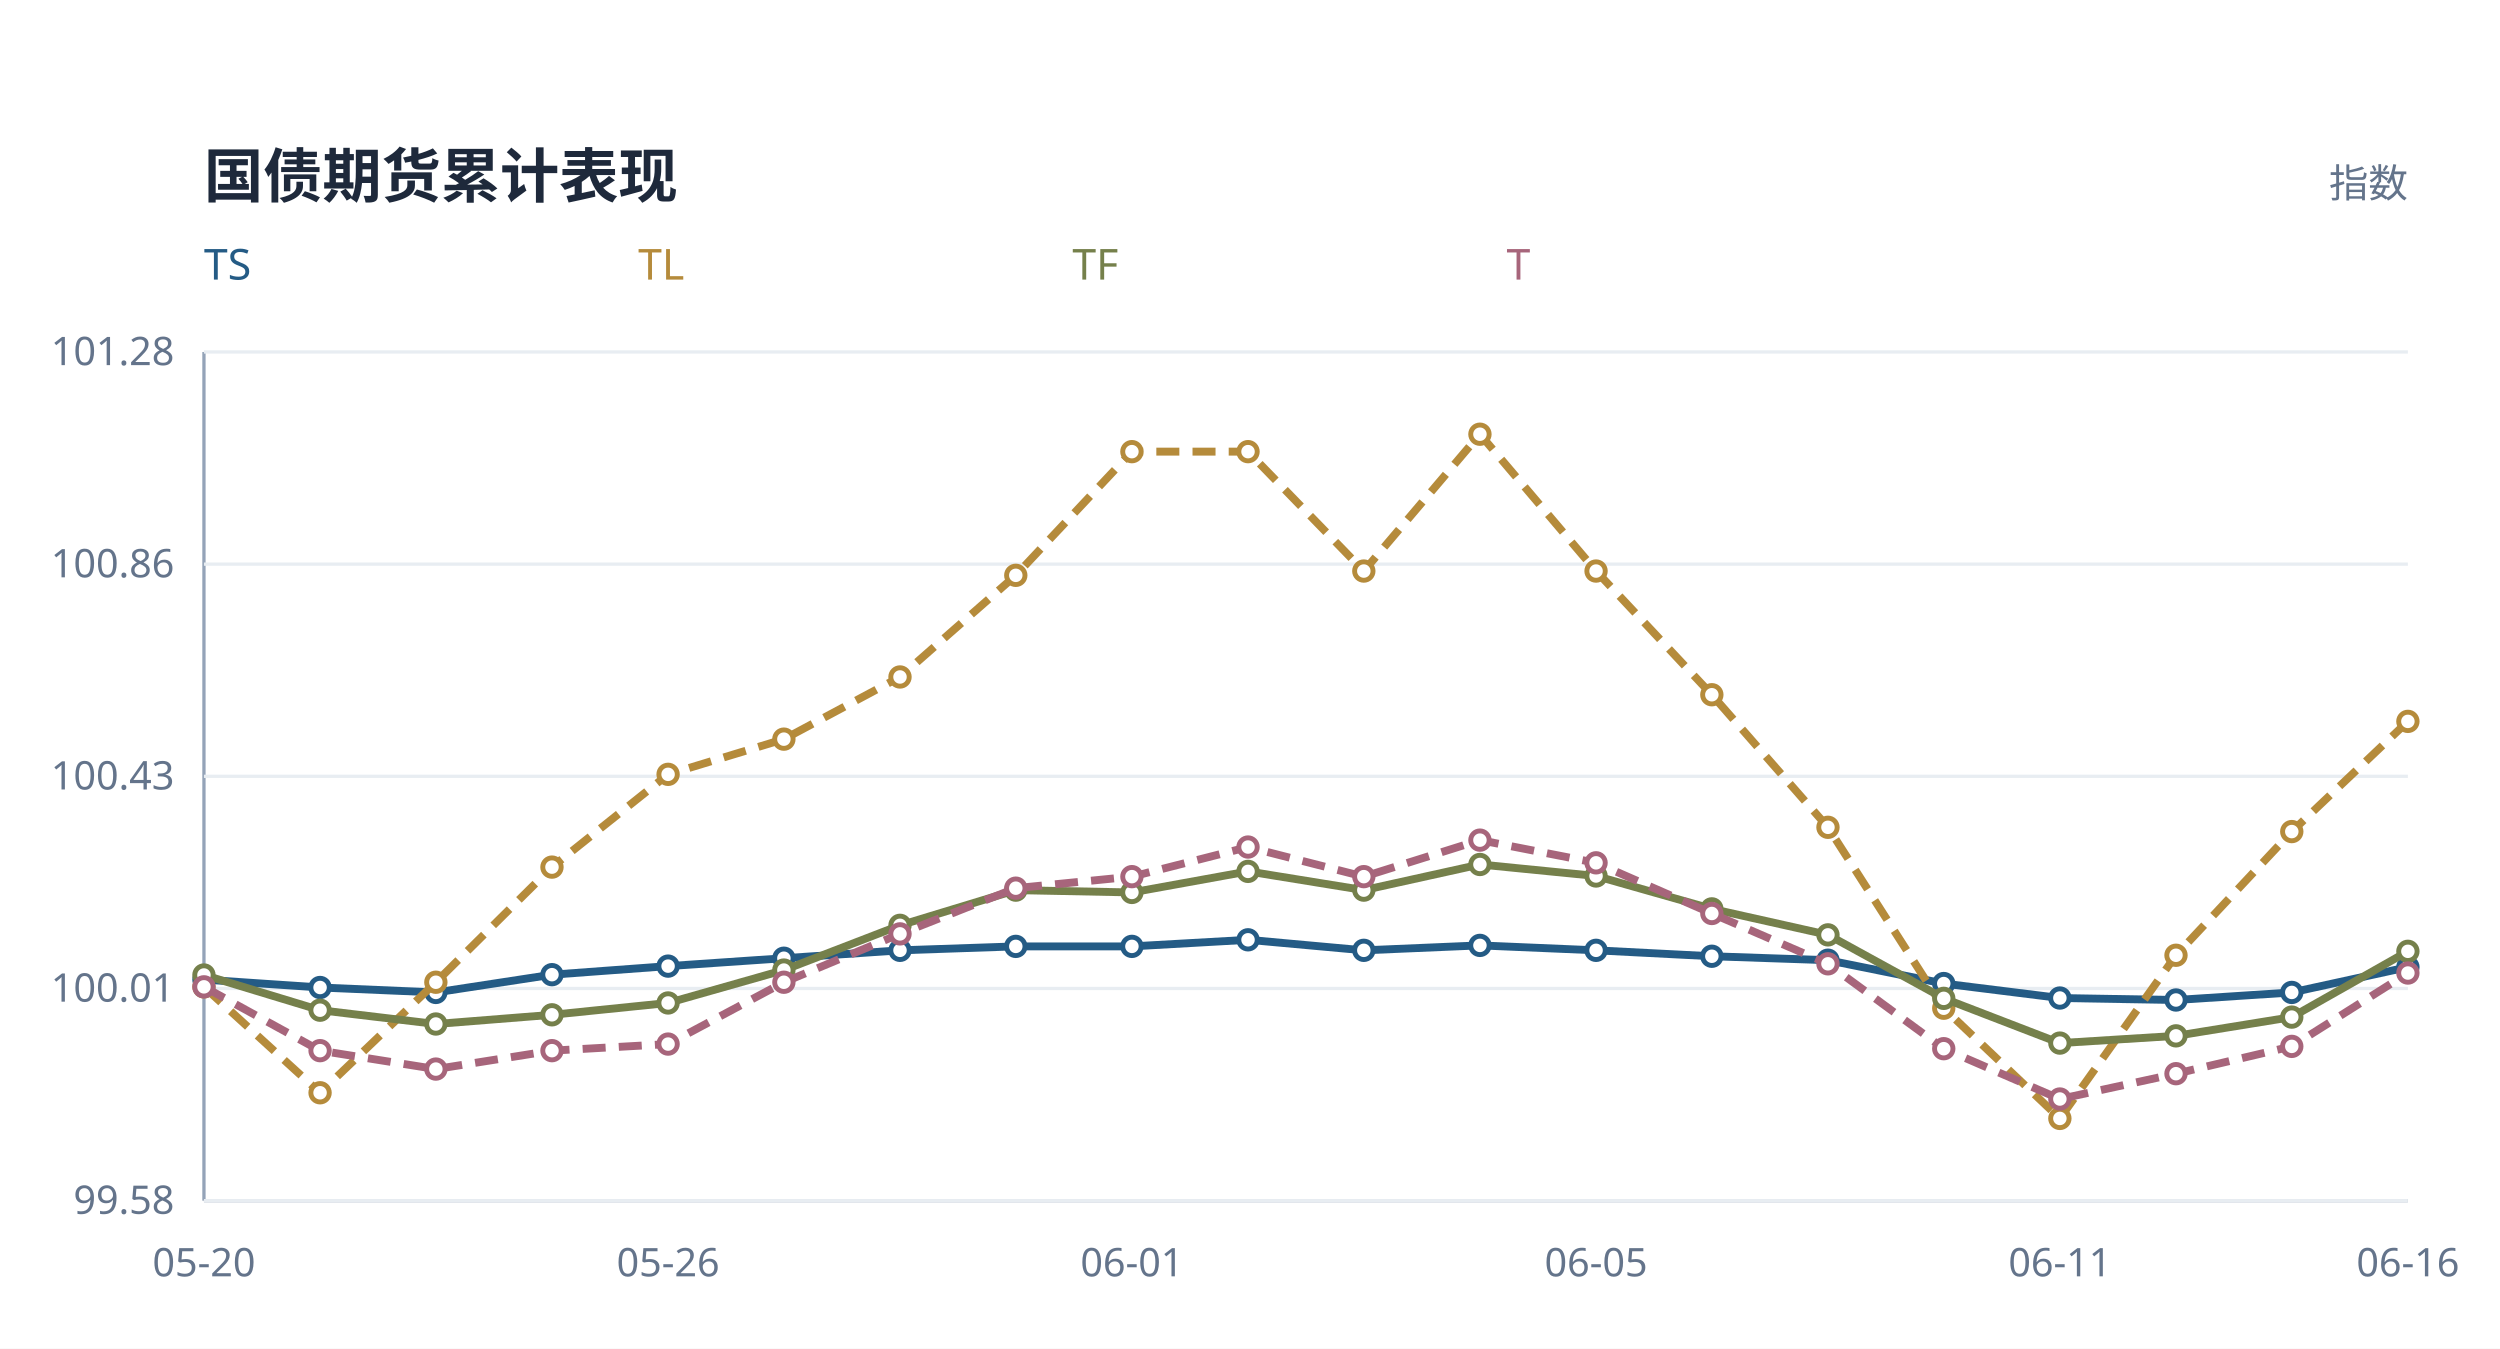
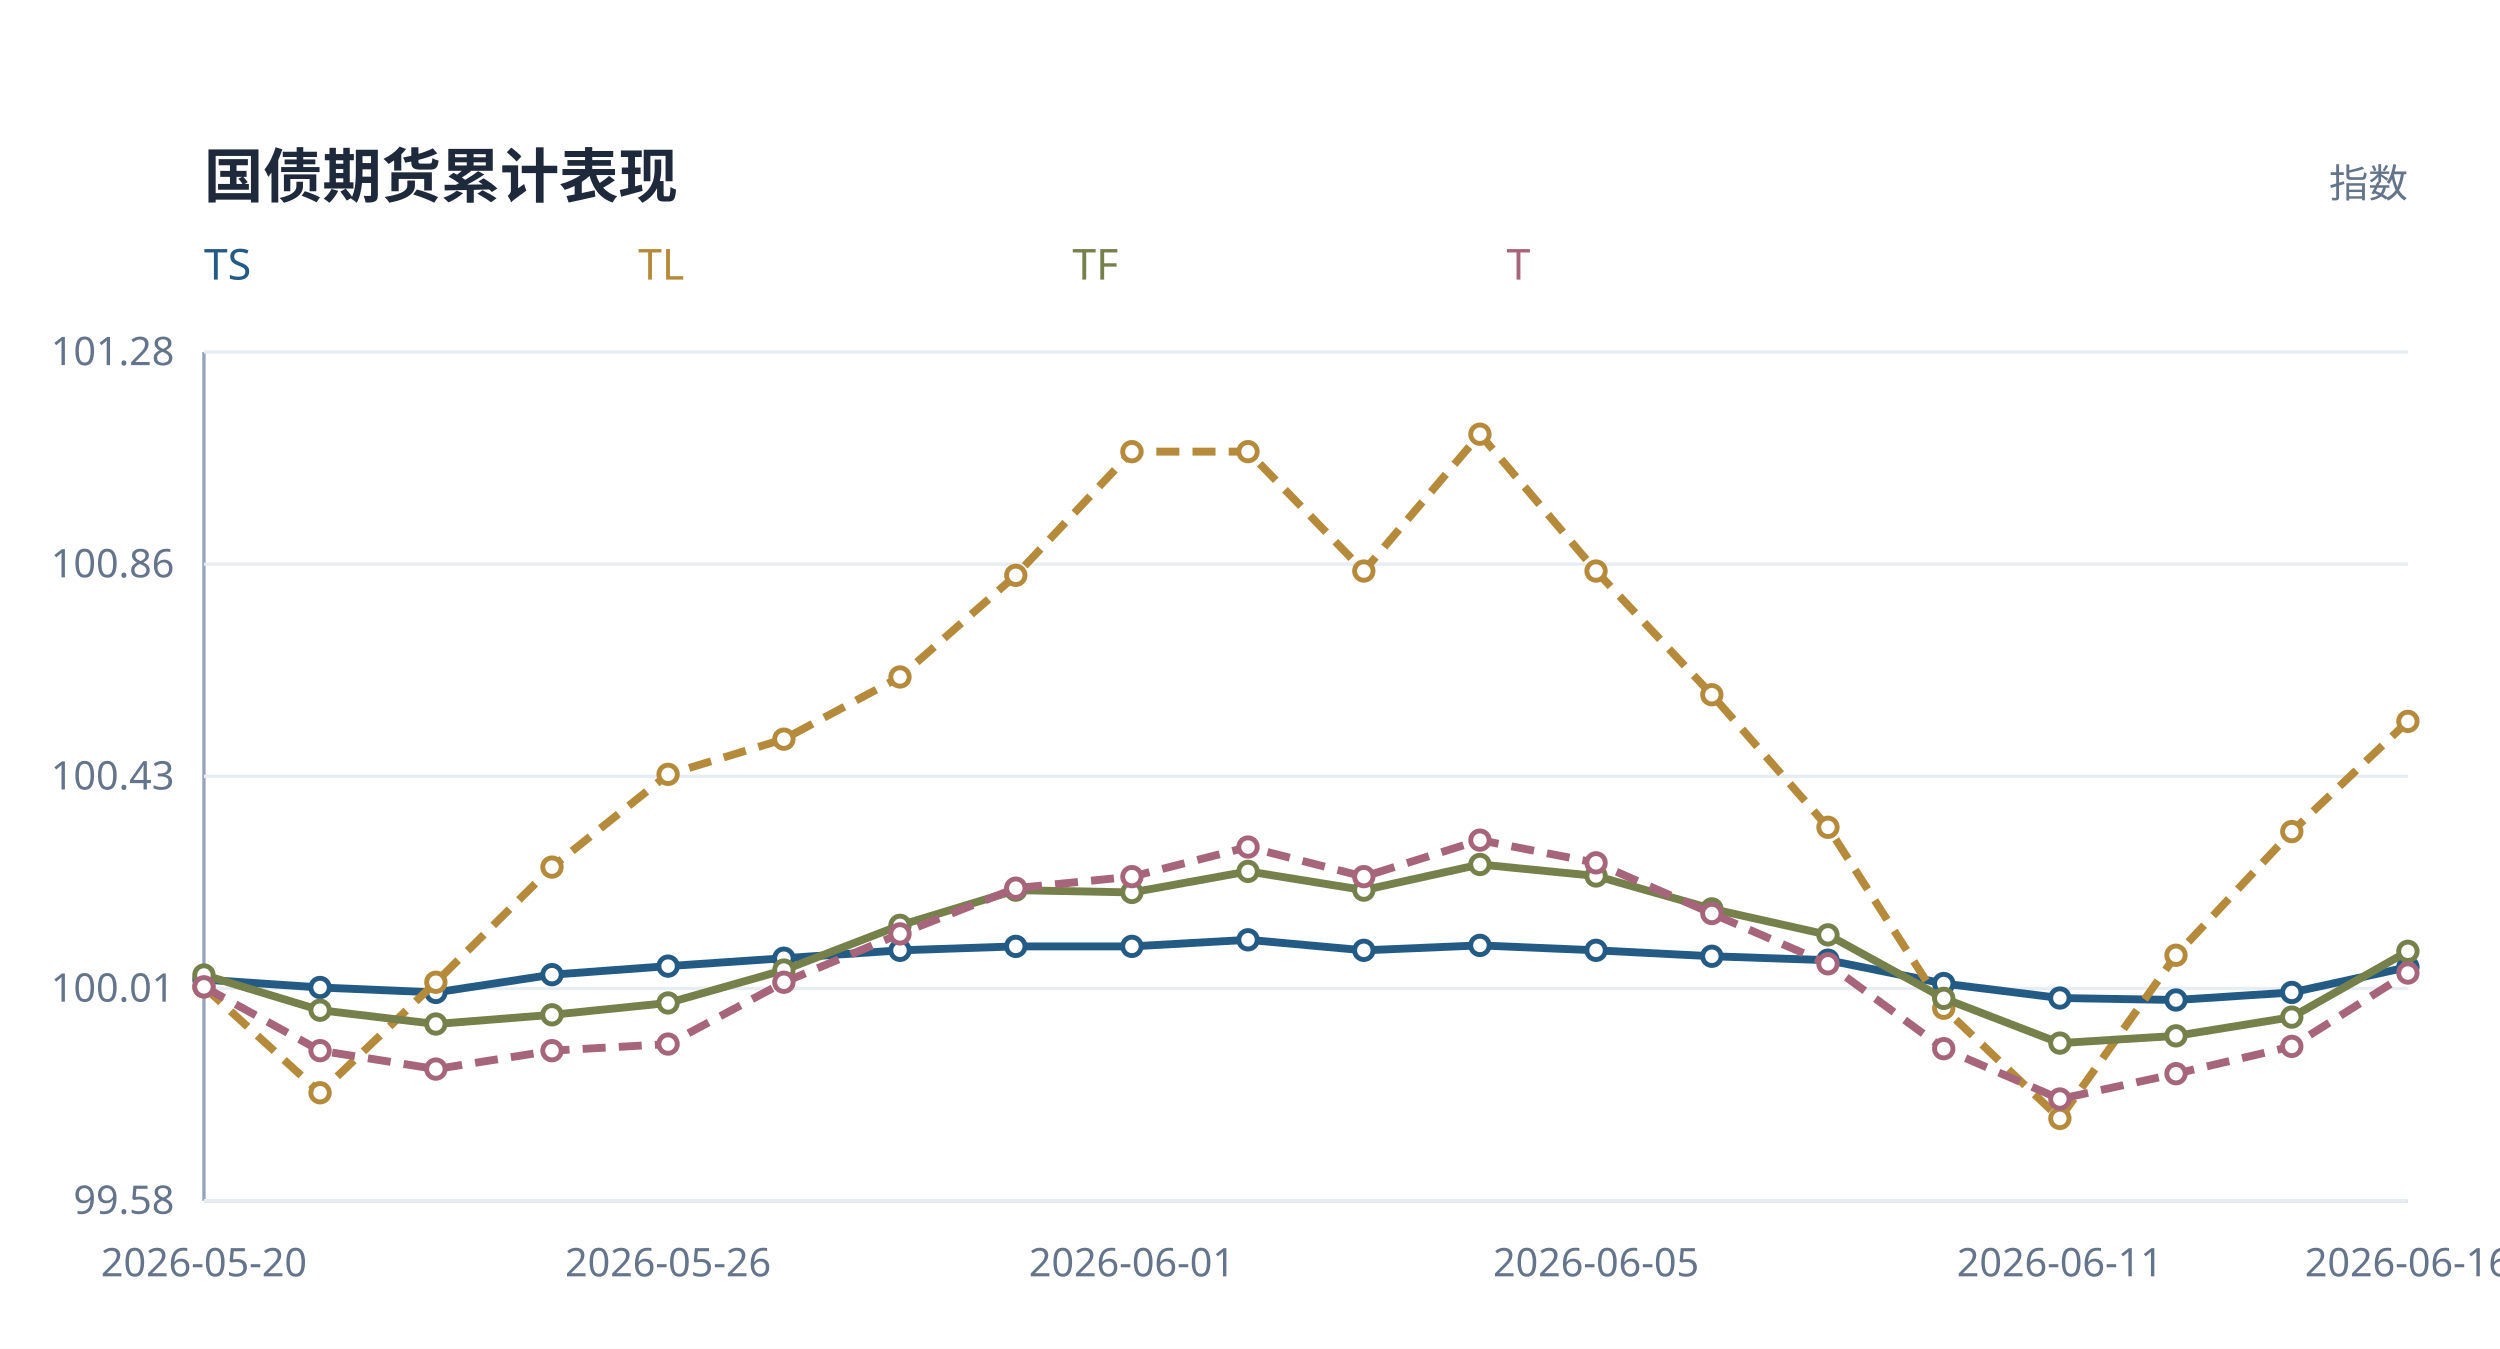
<svg xmlns="http://www.w3.org/2000/svg" width="760" height="410" viewBox="0 0 760 410">
  <rect width="100%" height="100%" fill="white" />
  <text x="62" y="60" font-family="sans-serif" fill="#1e293b" font-size="18" font-weight="600">国债期货累计表现</text>
  <line x1="62" y1="107" x2="62" y2="365" stroke="#94a3b8" />
  <line x1="62" y1="365" x2="732" y2="365" stroke="#94a3b8" />
  <line x1="62" y1="365.0" x2="732" y2="365.0" stroke="#e8edf2" />
  <text x="53" y="369.0" text-anchor="end" font-family="sans-serif" fill="#64748b" font-size="12">99.58</text>
  <line x1="62" y1="300.5" x2="732" y2="300.5" stroke="#e8edf2" />
  <text x="53" y="304.5" text-anchor="end" font-family="sans-serif" fill="#64748b" font-size="12">100.01</text>
  <line x1="62" y1="236.0" x2="732" y2="236.0" stroke="#e8edf2" />
  <text x="53" y="240.0" text-anchor="end" font-family="sans-serif" fill="#64748b" font-size="12">100.43</text>
  <line x1="62" y1="171.5" x2="732" y2="171.5" stroke="#e8edf2" />
  <text x="53" y="175.5" text-anchor="end" font-family="sans-serif" fill="#64748b" font-size="12">100.86</text>
  <line x1="62" y1="107.0" x2="732" y2="107.0" stroke="#e8edf2" />
  <text x="53" y="111.0" text-anchor="end" font-family="sans-serif" fill="#64748b" font-size="12">101.28</text>
  <text x="732" y="60" text-anchor="end" font-family="sans-serif" fill="#64748b" font-size="12">指数</text>
  <polyline points="62.0,297.8 97.3,300.2 132.5,301.7 167.8,296.3 203.1,293.7 238.3,291.3 273.6,288.9 308.8,287.7 344.1,287.7 379.4,285.7 414.6,288.9 449.9,287.4 485.2,288.9 520.4,290.7 555.7,291.9 590.9,299.0 626.2,303.4 661.5,304.0 696.7,301.7 732.0,294.0" fill="none" stroke="#245b85" stroke-width="2.4" />
  <circle cx="62.0" cy="297.8" r="2.8" fill="white" stroke="#245b85" stroke-width="1.5" />
  <circle cx="97.3" cy="300.2" r="2.8" fill="white" stroke="#245b85" stroke-width="1.5" />
  <circle cx="132.5" cy="301.7" r="2.8" fill="white" stroke="#245b85" stroke-width="1.5" />
  <circle cx="167.8" cy="296.3" r="2.8" fill="white" stroke="#245b85" stroke-width="1.5" />
  <circle cx="203.1" cy="293.7" r="2.8" fill="white" stroke="#245b85" stroke-width="1.5" />
  <circle cx="238.3" cy="291.3" r="2.8" fill="white" stroke="#245b85" stroke-width="1.5" />
  <circle cx="273.6" cy="288.9" r="2.8" fill="white" stroke="#245b85" stroke-width="1.5" />
  <circle cx="308.8" cy="287.7" r="2.8" fill="white" stroke="#245b85" stroke-width="1.5" />
  <circle cx="344.1" cy="287.7" r="2.8" fill="white" stroke="#245b85" stroke-width="1.5" />
  <circle cx="379.4" cy="285.7" r="2.8" fill="white" stroke="#245b85" stroke-width="1.5" />
  <circle cx="414.6" cy="288.9" r="2.8" fill="white" stroke="#245b85" stroke-width="1.5" />
  <circle cx="449.9" cy="287.4" r="2.8" fill="white" stroke="#245b85" stroke-width="1.5" />
  <circle cx="485.2" cy="288.9" r="2.8" fill="white" stroke="#245b85" stroke-width="1.5" />
  <circle cx="520.4" cy="290.7" r="2.8" fill="white" stroke="#245b85" stroke-width="1.5" />
  <circle cx="555.7" cy="291.9" r="2.8" fill="white" stroke="#245b85" stroke-width="1.5" />
  <circle cx="590.9" cy="299.0" r="2.8" fill="white" stroke="#245b85" stroke-width="1.5" />
  <circle cx="626.2" cy="303.4" r="2.8" fill="white" stroke="#245b85" stroke-width="1.5" />
  <circle cx="661.5" cy="304.0" r="2.8" fill="white" stroke="#245b85" stroke-width="1.5" />
  <circle cx="696.7" cy="301.7" r="2.8" fill="white" stroke="#245b85" stroke-width="1.5" />
  <circle cx="732.0" cy="294.0" r="2.8" fill="white" stroke="#245b85" stroke-width="1.5" />
  <text x="62" y="85" font-family="sans-serif" font-size="13" fill="#245b85">TS</text>
  <polyline points="62.0,300.0 97.3,332.2 132.5,298.6 167.8,263.6 203.1,235.4 238.3,224.7 273.6,205.8 308.8,174.9 344.1,137.3 379.4,137.3 414.6,173.6 449.9,132.0 485.2,173.6 520.4,211.2 555.7,251.5 590.9,306.5 626.2,340.0 661.5,290.4 696.7,252.8 732.0,219.3" fill="none" stroke="#b58b3b" stroke-width="2.4" stroke-dasharray="7 4" />
  <circle cx="62.0" cy="300.0" r="2.8" fill="white" stroke="#b58b3b" stroke-width="1.5" />
  <circle cx="97.3" cy="332.2" r="2.8" fill="white" stroke="#b58b3b" stroke-width="1.5" />
  <circle cx="132.5" cy="298.6" r="2.8" fill="white" stroke="#b58b3b" stroke-width="1.5" />
  <circle cx="167.8" cy="263.6" r="2.8" fill="white" stroke="#b58b3b" stroke-width="1.5" />
  <circle cx="203.1" cy="235.4" r="2.8" fill="white" stroke="#b58b3b" stroke-width="1.5" />
  <circle cx="238.3" cy="224.7" r="2.8" fill="white" stroke="#b58b3b" stroke-width="1.5" />
  <circle cx="273.6" cy="205.8" r="2.8" fill="white" stroke="#b58b3b" stroke-width="1.5" />
  <circle cx="308.8" cy="174.9" r="2.8" fill="white" stroke="#b58b3b" stroke-width="1.5" />
  <circle cx="344.1" cy="137.3" r="2.8" fill="white" stroke="#b58b3b" stroke-width="1.5" />
  <circle cx="379.4" cy="137.3" r="2.8" fill="white" stroke="#b58b3b" stroke-width="1.5" />
  <circle cx="414.6" cy="173.6" r="2.8" fill="white" stroke="#b58b3b" stroke-width="1.5" />
  <circle cx="449.9" cy="132.0" r="2.8" fill="white" stroke="#b58b3b" stroke-width="1.5" />
  <circle cx="485.2" cy="173.6" r="2.8" fill="white" stroke="#b58b3b" stroke-width="1.5" />
  <circle cx="520.4" cy="211.2" r="2.8" fill="white" stroke="#b58b3b" stroke-width="1.5" />
  <circle cx="555.7" cy="251.5" r="2.8" fill="white" stroke="#b58b3b" stroke-width="1.5" />
  <circle cx="590.9" cy="306.5" r="2.8" fill="white" stroke="#b58b3b" stroke-width="1.5" />
  <circle cx="626.2" cy="340.0" r="2.8" fill="white" stroke="#b58b3b" stroke-width="1.5" />
  <circle cx="661.5" cy="290.4" r="2.8" fill="white" stroke="#b58b3b" stroke-width="1.5" />
  <circle cx="696.7" cy="252.8" r="2.8" fill="white" stroke="#b58b3b" stroke-width="1.5" />
  <circle cx="732.0" cy="219.3" r="2.8" fill="white" stroke="#b58b3b" stroke-width="1.5" />
  <text x="194" y="85" font-family="sans-serif" font-size="13" fill="#b58b3b">TL</text>
  <polyline points="62.0,296.4 97.3,307.1 132.5,311.3 167.8,308.5 203.1,304.9 238.3,294.9 273.6,281.3 308.8,270.6 344.1,271.3 379.4,264.9 414.6,270.6 449.9,262.8 485.2,266.3 520.4,276.3 555.7,284.2 590.9,303.5 626.2,317.1 661.5,314.9 696.7,309.2 732.0,289.2" fill="none" stroke="#75804b" stroke-width="2.4" />
  <circle cx="62.0" cy="296.4" r="2.8" fill="white" stroke="#75804b" stroke-width="1.5" />
  <circle cx="97.3" cy="307.1" r="2.8" fill="white" stroke="#75804b" stroke-width="1.5" />
  <circle cx="132.5" cy="311.3" r="2.8" fill="white" stroke="#75804b" stroke-width="1.5" />
  <circle cx="167.8" cy="308.5" r="2.8" fill="white" stroke="#75804b" stroke-width="1.5" />
  <circle cx="203.1" cy="304.9" r="2.8" fill="white" stroke="#75804b" stroke-width="1.5" />
  <circle cx="238.3" cy="294.9" r="2.8" fill="white" stroke="#75804b" stroke-width="1.5" />
  <circle cx="273.6" cy="281.3" r="2.8" fill="white" stroke="#75804b" stroke-width="1.5" />
  <circle cx="308.8" cy="270.6" r="2.8" fill="white" stroke="#75804b" stroke-width="1.5" />
  <circle cx="344.1" cy="271.3" r="2.8" fill="white" stroke="#75804b" stroke-width="1.5" />
  <circle cx="379.4" cy="264.9" r="2.8" fill="white" stroke="#75804b" stroke-width="1.5" />
  <circle cx="414.6" cy="270.6" r="2.8" fill="white" stroke="#75804b" stroke-width="1.5" />
  <circle cx="449.9" cy="262.8" r="2.8" fill="white" stroke="#75804b" stroke-width="1.5" />
  <circle cx="485.2" cy="266.3" r="2.8" fill="white" stroke="#75804b" stroke-width="1.5" />
  <circle cx="520.4" cy="276.3" r="2.8" fill="white" stroke="#75804b" stroke-width="1.5" />
  <circle cx="555.7" cy="284.2" r="2.8" fill="white" stroke="#75804b" stroke-width="1.5" />
  <circle cx="590.9" cy="303.5" r="2.8" fill="white" stroke="#75804b" stroke-width="1.5" />
  <circle cx="626.2" cy="317.1" r="2.8" fill="white" stroke="#75804b" stroke-width="1.5" />
  <circle cx="661.5" cy="314.9" r="2.8" fill="white" stroke="#75804b" stroke-width="1.5" />
  <circle cx="696.7" cy="309.2" r="2.8" fill="white" stroke="#75804b" stroke-width="1.5" />
  <circle cx="732.0" cy="289.2" r="2.8" fill="white" stroke="#75804b" stroke-width="1.5" />
  <text x="326" y="85" font-family="sans-serif" font-size="13" fill="#75804b">TF</text>
  <polyline points="62.0,300.0 97.3,319.4 132.5,325.0 167.8,319.4 203.1,317.4 238.3,298.6 273.6,283.9 308.8,270.0 344.1,266.5 379.4,257.5 414.6,266.5 449.9,255.4 485.2,262.3 520.4,277.7 555.7,293.0 590.9,318.8 626.2,334.1 661.5,326.4 696.7,318.1 732.0,295.8" fill="none" stroke="#a7657b" stroke-width="2.4" stroke-dasharray="7 4" />
  <circle cx="62.0" cy="300.0" r="2.8" fill="white" stroke="#a7657b" stroke-width="1.5" />
  <circle cx="97.3" cy="319.4" r="2.8" fill="white" stroke="#a7657b" stroke-width="1.5" />
  <circle cx="132.5" cy="325.0" r="2.8" fill="white" stroke="#a7657b" stroke-width="1.5" />
  <circle cx="167.8" cy="319.4" r="2.8" fill="white" stroke="#a7657b" stroke-width="1.5" />
  <circle cx="203.1" cy="317.4" r="2.8" fill="white" stroke="#a7657b" stroke-width="1.5" />
  <circle cx="238.3" cy="298.6" r="2.8" fill="white" stroke="#a7657b" stroke-width="1.5" />
  <circle cx="273.6" cy="283.9" r="2.8" fill="white" stroke="#a7657b" stroke-width="1.5" />
  <circle cx="308.8" cy="270.0" r="2.8" fill="white" stroke="#a7657b" stroke-width="1.5" />
  <circle cx="344.1" cy="266.5" r="2.8" fill="white" stroke="#a7657b" stroke-width="1.5" />
  <circle cx="379.4" cy="257.5" r="2.8" fill="white" stroke="#a7657b" stroke-width="1.5" />
  <circle cx="414.6" cy="266.5" r="2.8" fill="white" stroke="#a7657b" stroke-width="1.5" />
  <circle cx="449.9" cy="255.4" r="2.8" fill="white" stroke="#a7657b" stroke-width="1.5" />
  <circle cx="485.2" cy="262.3" r="2.8" fill="white" stroke="#a7657b" stroke-width="1.5" />
  <circle cx="520.4" cy="277.7" r="2.8" fill="white" stroke="#a7657b" stroke-width="1.5" />
  <circle cx="555.7" cy="293.0" r="2.8" fill="white" stroke="#a7657b" stroke-width="1.5" />
  <circle cx="590.9" cy="318.8" r="2.8" fill="white" stroke="#a7657b" stroke-width="1.5" />
  <circle cx="626.2" cy="334.1" r="2.8" fill="white" stroke="#a7657b" stroke-width="1.5" />
  <circle cx="661.5" cy="326.4" r="2.8" fill="white" stroke="#a7657b" stroke-width="1.5" />
  <circle cx="696.7" cy="318.1" r="2.8" fill="white" stroke="#a7657b" stroke-width="1.5" />
  <circle cx="732.0" cy="295.8" r="2.8" fill="white" stroke="#a7657b" stroke-width="1.5" />
  <text x="458" y="85" font-family="sans-serif" font-size="13" fill="#a7657b">T</text>
-   <text x="62.0" y="388" text-anchor="middle" font-family="sans-serif" fill="#64748b" font-size="12">05-20</text>
-   <text x="203.1" y="388" text-anchor="middle" font-family="sans-serif" fill="#64748b" font-size="12">05-26</text>
-   <text x="344.1" y="388" text-anchor="middle" font-family="sans-serif" fill="#64748b" font-size="12">06-01</text>
-   <text x="485.2" y="388" text-anchor="middle" font-family="sans-serif" fill="#64748b" font-size="12">06-05</text>
-   <text x="626.2" y="388" text-anchor="middle" font-family="sans-serif" fill="#64748b" font-size="12">06-11</text>
-   <text x="732.0" y="388" text-anchor="middle" font-family="sans-serif" fill="#64748b" font-size="12">06-16</text>
+   <text x="62.0" y="388" text-anchor="middle" font-family="sans-serif" fill="#64748b" font-size="12">2026-05-20</text>
+   <text x="203.1" y="388" text-anchor="middle" font-family="sans-serif" fill="#64748b" font-size="12">2026-05-26</text>
+   <text x="344.1" y="388" text-anchor="middle" font-family="sans-serif" fill="#64748b" font-size="12">2026-06-01</text>
+   <text x="485.2" y="388" text-anchor="middle" font-family="sans-serif" fill="#64748b" font-size="12">2026-06-05</text>
+   <text x="626.2" y="388" text-anchor="middle" font-family="sans-serif" fill="#64748b" font-size="12">2026-06-11</text>
+   <text x="732.0" y="388" text-anchor="middle" font-family="sans-serif" fill="#64748b" font-size="12">2026-06-16</text>
</svg>
